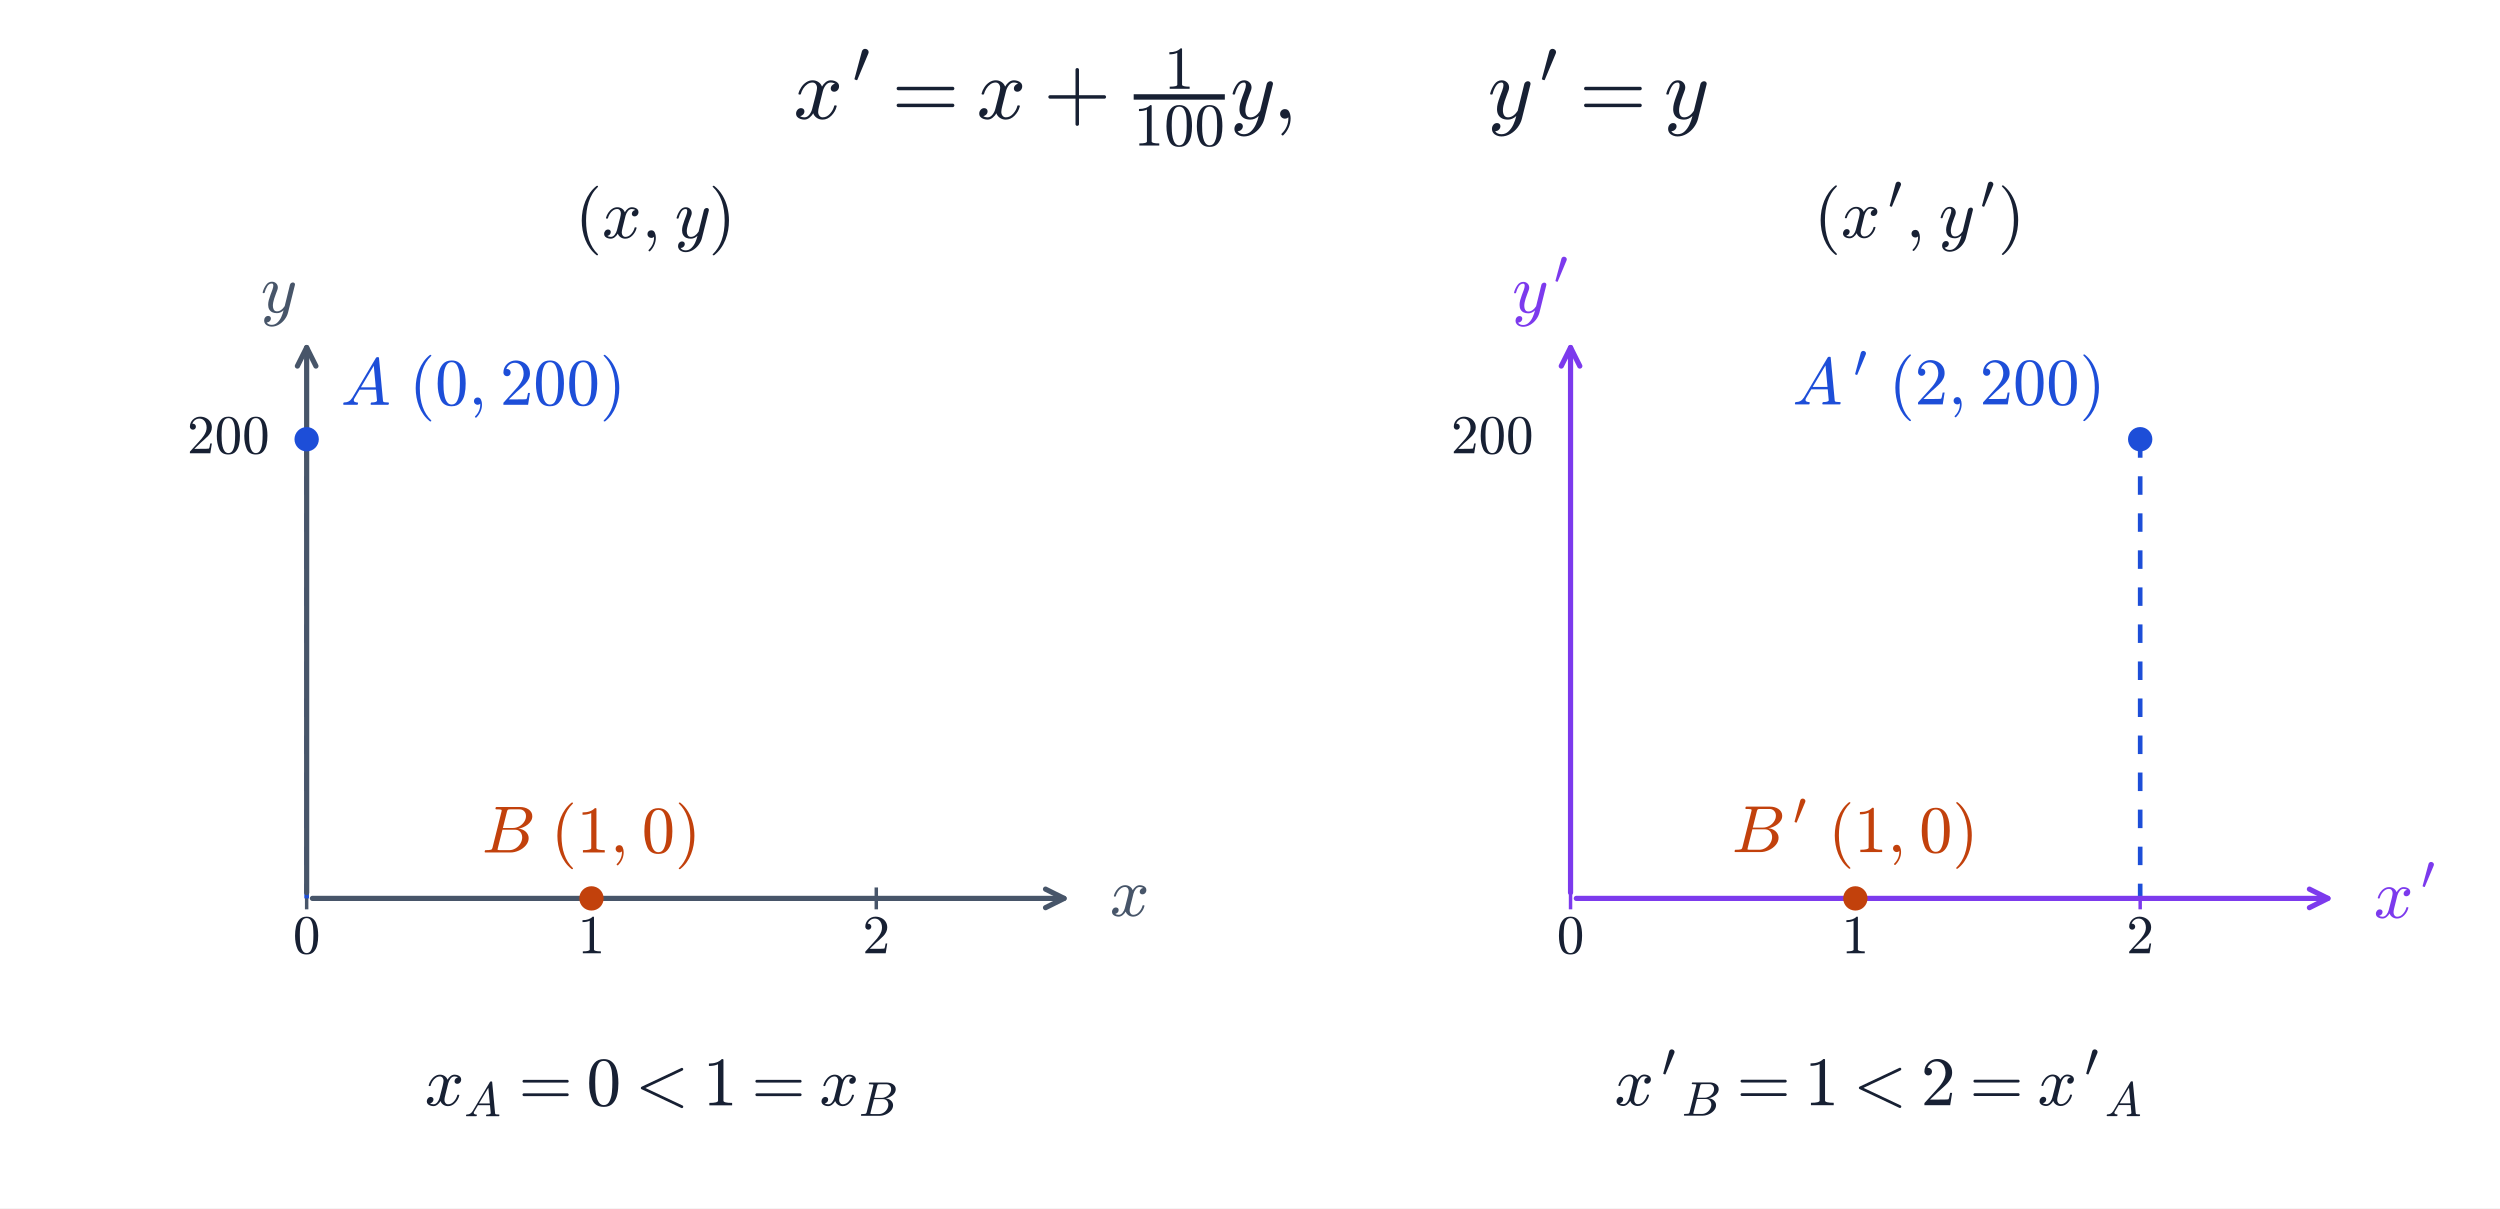
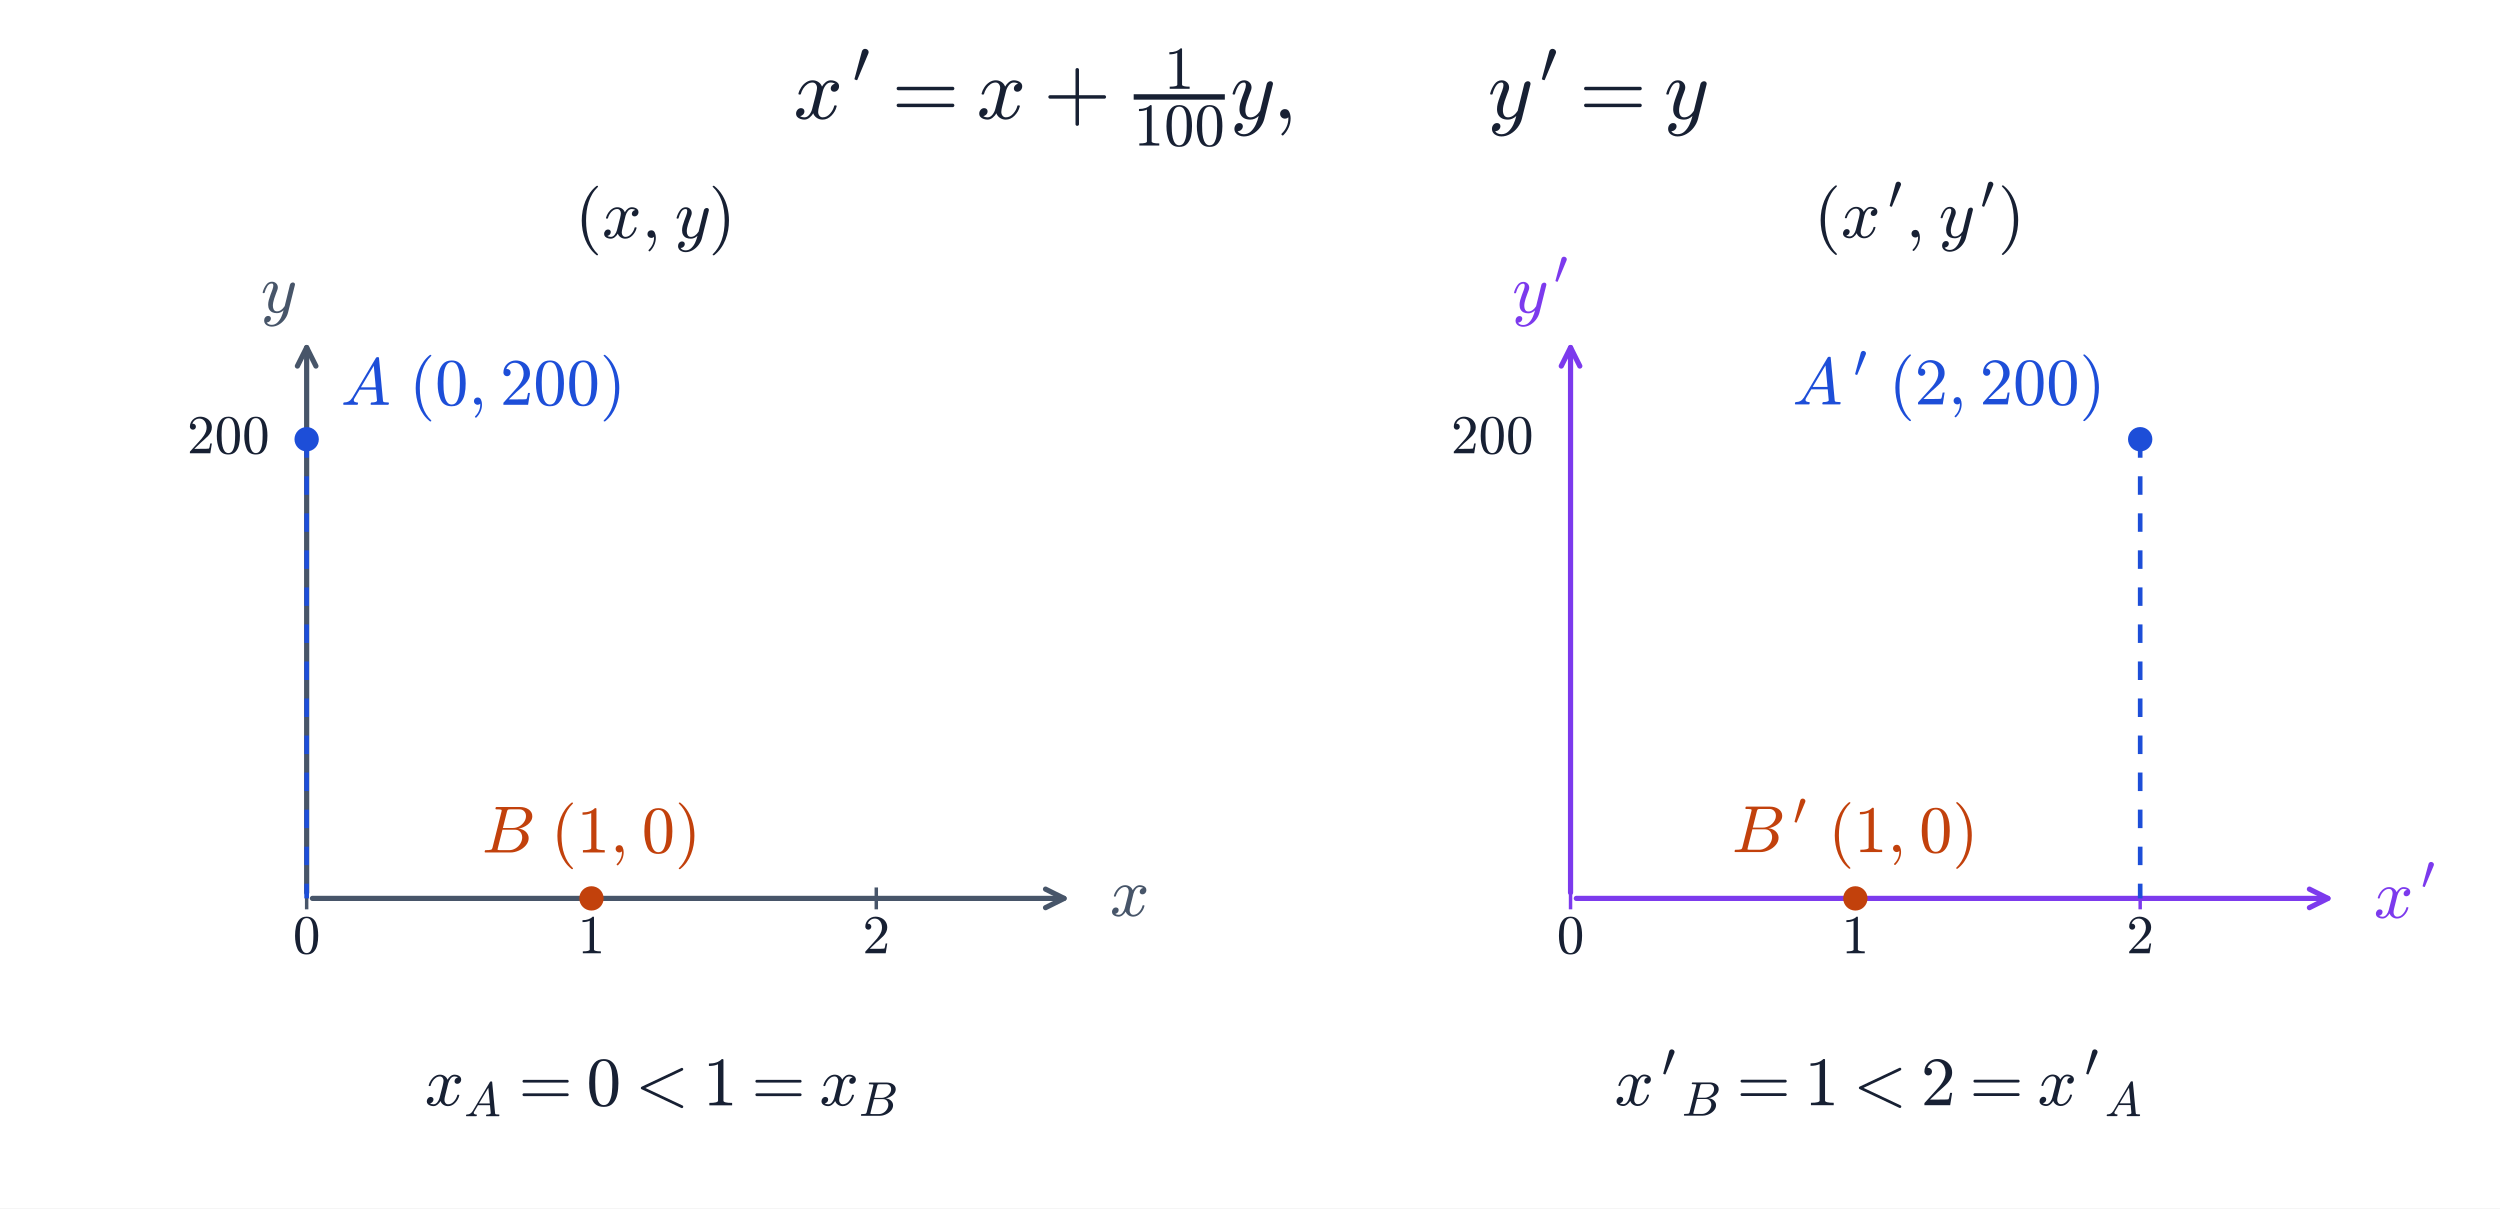
<svg xmlns="http://www.w3.org/2000/svg" xmlns:xlink="http://www.w3.org/1999/xlink" width="864pt" height="417.6pt" viewBox="0 0 864 417.6" version="1.1">
  <defs>
    <style type="text/css">*{stroke-linejoin: round; stroke-linecap: butt}</style>
  </defs>
  <g id="figure_1">
    <g id="patch_1">
      <path d="M 0 417.6 L 864 417.6 L 864 0 L 0 0 z " style="fill: #ffffff" />
    </g>
    <g id="axes_1">
      <g id="line2d_1">
        <path d="M 105.979 313.659 L 105.979 307.312 " clip-path="url(#p32f83be68c)" style="fill: none; stroke: #475569; stroke-width: 1.2; stroke-linecap: square" />
      </g>
      <g id="line2d_2">
        <path d="M 204.412 313.659 L 204.412 307.312 " clip-path="url(#p32f83be68c)" style="fill: none; stroke: #475569; stroke-width: 1.2; stroke-linecap: square" />
      </g>
      <g id="line2d_3">
        <path d="M 302.846 313.659 L 302.846 307.312 " clip-path="url(#p32f83be68c)" style="fill: none; stroke: #475569; stroke-width: 1.2; stroke-linecap: square" />
-       </g>
-       <g id="line2d_4">
-         <path d="M 105.979 151.798 L 105.979 310.486 " clip-path="url(#p32f83be68c)" style="fill: none; stroke-dasharray: 6.4,6.4; stroke-dashoffset: 0; stroke: #1d4ed8; stroke-width: 1.6" />
      </g>
      <g id="patch_2">
        <path d="M 107.978 310.486 Q 238.864 310.486 367.737 310.486 " style="fill: none; stroke: #475569; stroke-width: 1.8; stroke-linecap: round" />
        <path d="M 361.337 307.286 L 367.737 310.486 L 361.337 313.686 " style="fill: none; stroke: #475569; stroke-width: 1.8; stroke-linecap: round" />
      </g>
      <g id="patch_3">
        <path d="M 105.979 308.483 Q 105.979 213.288 105.979 120.104 " style="fill: none; stroke: #475569; stroke-width: 1.8; stroke-linecap: round" />
        <path d="M 102.779 126.504 L 105.979 120.104 L 109.179 126.504 " style="fill: none; stroke: #475569; stroke-width: 1.8; stroke-linecap: round" />
      </g>
      <g id="text_1">
        <g style="fill: #475569" transform="translate(383.5619 316.72) scale(0.24 -0.24)">
          <defs>
            <path id="Cmmi10-3f" d="M 500 184 Q 613 97 819 97 Q 1019 97 1172 289 Q 1325 481 1381 709 L 1672 1844 Q 1741 2153 1741 2266 Q 1741 2425 1652 2544 Q 1563 2663 1403 2663 Q 1200 2663 1022 2536 Q 844 2409 722 2214 Q 600 2019 550 1819 Q 538 1778 500 1778 L 422 1778 Q 372 1778 372 1838 L 372 1856 Q 434 2094 584 2320 Q 734 2547 951 2687 Q 1169 2828 1416 2828 Q 1650 2828 1839 2703 Q 2028 2578 2106 2363 Q 2216 2559 2386 2693 Q 2556 2828 2759 2828 Q 2897 2828 3040 2779 Q 3184 2731 3275 2631 Q 3366 2531 3366 2381 Q 3366 2219 3261 2101 Q 3156 1984 2994 1984 Q 2891 1984 2822 2050 Q 2753 2116 2753 2216 Q 2753 2350 2845 2451 Q 2938 2553 3066 2572 Q 2950 2663 2747 2663 Q 2541 2663 2389 2472 Q 2238 2281 2175 2047 L 1894 916 Q 1825 659 1825 494 Q 1825 331 1917 214 Q 2009 97 2163 97 Q 2463 97 2698 361 Q 2934 625 3009 941 Q 3022 978 3059 978 L 3138 978 Q 3163 978 3178 961 Q 3194 944 3194 922 Q 3194 916 3188 903 Q 3097 522 2806 225 Q 2516 -72 2150 -72 Q 1916 -72 1727 54 Q 1538 181 1459 397 Q 1359 209 1182 68 Q 1006 -72 806 -72 Q 669 -72 523 -23 Q 378 25 287 125 Q 197 225 197 378 Q 197 528 301 651 Q 406 775 563 775 Q 669 775 741 711 Q 813 647 813 544 Q 813 409 723 309 Q 634 209 500 184 z " transform="scale(0.015625)" />
          </defs>
          <use xlink:href="#Cmmi10-3f" transform="translate(0 0.8125)" />
        </g>
      </g>
      <g id="text_2">
        <g style="fill: #475569" transform="translate(90.13521 108.1584) scale(0.24 -0.24)">
          <defs>
            <path id="Cmmi10-72" d="M 538 -916 Q 672 -1147 1006 -1147 Q 1309 -1147 1531 -934 Q 1753 -722 1889 -420 Q 2025 -119 2100 197 Q 1816 -72 1484 -72 Q 1231 -72 1053 15 Q 875 103 776 276 Q 678 450 678 697 Q 678 906 734 1126 Q 791 1347 892 1617 Q 994 1888 1069 2088 Q 1153 2322 1153 2472 Q 1153 2663 1013 2663 Q 759 2663 595 2402 Q 431 2141 353 1819 Q 341 1778 300 1778 L 225 1778 Q 172 1778 172 1838 L 172 1856 Q 275 2238 487 2533 Q 700 2828 1025 2828 Q 1253 2828 1411 2678 Q 1569 2528 1569 2297 Q 1569 2178 1516 2047 Q 1488 1969 1388 1706 Q 1288 1444 1234 1272 Q 1181 1100 1147 934 Q 1113 769 1113 603 Q 1113 391 1203 244 Q 1294 97 1491 97 Q 1888 97 2203 581 L 2688 2553 Q 2709 2638 2787 2698 Q 2866 2759 2956 2759 Q 3034 2759 3092 2709 Q 3150 2659 3150 2578 Q 3150 2541 3144 2528 L 2509 -19 Q 2425 -347 2200 -647 Q 1975 -947 1658 -1130 Q 1341 -1313 997 -1313 Q 831 -1313 668 -1248 Q 506 -1184 406 -1056 Q 306 -928 306 -756 Q 306 -581 409 -453 Q 513 -325 684 -325 Q 788 -325 858 -389 Q 928 -453 928 -556 Q 928 -703 818 -812 Q 709 -922 563 -922 Q 556 -919 550 -917 Q 544 -916 538 -916 z " transform="scale(0.015625)" />
          </defs>
          <use xlink:href="#Cmmi10-72" transform="translate(0 0.8125)" />
        </g>
      </g>
      <g id="text_3">
        <g style="fill: #172033" transform="translate(101.2286 329.5282) scale(0.19 -0.19)">
          <defs>
            <path id="Cmr10-28" d="M 1600 -141 Q 816 -141 533 504 Q 250 1150 250 2041 Q 250 2597 351 3087 Q 453 3578 754 3920 Q 1056 4263 1600 4263 Q 2022 4263 2290 4056 Q 2559 3850 2700 3523 Q 2841 3197 2892 2823 Q 2944 2450 2944 2041 Q 2944 1491 2842 1011 Q 2741 531 2444 195 Q 2147 -141 1600 -141 z M 1600 25 Q 1956 25 2131 390 Q 2306 756 2347 1200 Q 2388 1644 2388 2144 Q 2388 2625 2347 3031 Q 2306 3438 2132 3767 Q 1959 4097 1600 4097 Q 1238 4097 1063 3765 Q 888 3434 847 3029 Q 806 2625 806 2144 Q 806 1788 823 1472 Q 841 1156 916 820 Q 991 484 1158 254 Q 1325 25 1600 25 z " transform="scale(0.015625)" />
          </defs>
          <use xlink:href="#Cmr10-28" transform="translate(0 0.390625)" />
        </g>
      </g>
      <g id="text_4">
        <g style="fill: #172033" transform="translate(199.6624 329.5282) scale(0.19 -0.19)">
          <defs>
            <path id="Cmr10-64" d="M 594 0 L 594 225 Q 1394 225 1394 428 L 1394 3788 Q 1063 3628 556 3628 L 556 3853 Q 1341 3853 1741 4263 L 1831 4263 Q 1853 4263 1873 4245 Q 1894 4228 1894 4206 L 1894 428 Q 1894 225 2694 225 L 2694 0 L 594 0 z " transform="scale(0.015625)" />
          </defs>
          <use xlink:href="#Cmr10-64" transform="translate(0 0.390625)" />
        </g>
      </g>
      <g id="text_5">
        <g style="fill: #172033" transform="translate(298.0962 329.5282) scale(0.19 -0.19)">
          <defs>
            <path id="Cmr10-31" d="M 319 0 L 319 172 Q 319 188 331 206 L 1325 1306 Q 1550 1550 1690 1715 Q 1831 1881 1968 2097 Q 2106 2313 2186 2536 Q 2266 2759 2266 3009 Q 2266 3272 2169 3511 Q 2072 3750 1880 3894 Q 1688 4038 1416 4038 Q 1138 4038 916 3870 Q 694 3703 603 3438 Q 628 3444 672 3444 Q 816 3444 917 3347 Q 1019 3250 1019 3097 Q 1019 2950 917 2848 Q 816 2747 672 2747 Q 522 2747 420 2851 Q 319 2956 319 3097 Q 319 3338 409 3548 Q 500 3759 670 3923 Q 841 4088 1055 4175 Q 1269 4263 1509 4263 Q 1875 4263 2190 4108 Q 2506 3953 2690 3670 Q 2875 3388 2875 3009 Q 2875 2731 2753 2481 Q 2631 2231 2440 2026 Q 2250 1822 1953 1562 Q 1656 1303 1563 1216 L 838 519 L 1453 519 Q 1906 519 2211 526 Q 2516 534 2534 550 Q 2609 631 2688 1141 L 2875 1141 L 2694 0 L 319 0 z " transform="scale(0.015625)" />
          </defs>
          <use xlink:href="#Cmr10-31" transform="translate(0 0.390625)" />
        </g>
      </g>
      <g id="text_6">
        <g style="fill: #172033" transform="translate(64.6822 156.7331) scale(0.19 -0.19)">
          <use xlink:href="#Cmr10-31" transform="translate(0 0.390625)" />
          <use xlink:href="#Cmr10-28" transform="translate(50 0.390625)" />
          <use xlink:href="#Cmr10-28" transform="translate(100 0.390625)" />
        </g>
      </g>
      <g id="text_7">
        <g style="fill: #1d4ed8" transform="translate(117.7906 139.896) scale(0.23 -0.23)">
          <defs>
            <path id="Cmmi10-5c" d="M 288 0 Q 225 0 225 84 Q 250 225 306 225 Q 566 225 755 328 Q 944 431 1081 647 Q 1094 659 1094 659 L 3378 4513 Q 3428 4581 3500 4581 L 3584 4581 Q 3603 4581 3622 4573 Q 3641 4566 3655 4548 Q 3669 4531 3669 4513 L 4056 378 Q 4056 350 4084 294 Q 4147 225 4563 225 Q 4628 225 4628 141 Q 4606 56 4592 28 Q 4578 0 4519 0 L 2919 0 Q 2859 0 2859 84 Q 2894 225 2944 225 Q 3450 225 3481 397 L 3384 1453 L 1806 1453 L 1294 594 Q 1247 525 1247 434 Q 1247 322 1355 273 Q 1463 225 1594 225 Q 1656 225 1656 141 Q 1634 50 1621 25 Q 1609 0 1550 0 L 288 0 z M 1931 1678 L 3359 1678 L 3169 3750 L 1931 1678 z " transform="scale(0.015625)" />
            <path id="Cmr10-77" d="M 1984 -1588 Q 1628 -1306 1370 -942 Q 1113 -578 948 -165 Q 784 247 703 697 Q 622 1147 622 1600 Q 622 2059 703 2509 Q 784 2959 951 3375 Q 1119 3791 1378 4153 Q 1638 4516 1984 4788 Q 1984 4800 2016 4800 L 2075 4800 Q 2094 4800 2109 4783 Q 2125 4766 2125 4744 Q 2125 4716 2113 4703 Q 1800 4397 1592 4047 Q 1384 3697 1257 3301 Q 1131 2906 1075 2482 Q 1019 2059 1019 1600 Q 1019 -434 2106 -1491 Q 2125 -1509 2125 -1544 Q 2125 -1559 2108 -1579 Q 2091 -1600 2075 -1600 L 2016 -1600 Q 1984 -1600 1984 -1588 z " transform="scale(0.015625)" />
            <path id="Cmmi10-2c" d="M 634 -1153 Q 634 -1125 659 -1100 Q 891 -878 1019 -587 Q 1147 -297 1147 25 L 1147 103 Q 1044 0 891 0 Q 744 0 641 103 Q 538 206 538 353 Q 538 503 641 603 Q 744 703 891 703 Q 1119 703 1216 492 Q 1313 281 1313 25 Q 1313 -331 1170 -651 Q 1028 -972 769 -1228 Q 744 -1241 728 -1241 Q 697 -1241 665 -1212 Q 634 -1184 634 -1153 z " transform="scale(0.015625)" />
            <path id="Cmr10-44" d="M 416 -1600 Q 359 -1600 359 -1544 Q 359 -1516 372 -1503 Q 1466 -434 1466 1600 Q 1466 3634 384 4691 Q 359 4706 359 4744 Q 359 4766 376 4783 Q 394 4800 416 4800 L 475 4800 Q 494 4800 506 4788 Q 966 4425 1272 3906 Q 1578 3388 1720 2800 Q 1863 2213 1863 1600 Q 1863 1147 1786 708 Q 1709 269 1542 -157 Q 1375 -584 1119 -945 Q 863 -1306 506 -1588 Q 494 -1600 475 -1600 L 416 -1600 z " transform="scale(0.015625)" />
          </defs>
          <use xlink:href="#Cmmi10-5c" />
          <use xlink:href="#Cmr10-77" transform="translate(102.7781 0)" />
          <use xlink:href="#Cmr10-28" transform="translate(141.5964 0)" />
          <use xlink:href="#Cmmi10-2c" transform="translate(191.5964 0)" />
          <use xlink:href="#Cmr10-31" transform="translate(239.282 0)" />
          <use xlink:href="#Cmr10-28" transform="translate(289.282 0)" />
          <use xlink:href="#Cmr10-28" transform="translate(339.282 0)" />
          <use xlink:href="#Cmr10-44" transform="translate(389.282 0)" />
        </g>
      </g>
      <g id="text_8">
        <g style="fill: #c2410c" transform="translate(166.5774 294.6168) scale(0.23 -0.23)">
          <defs>
            <path id="Cmmi10-34" d="M 319 0 Q 256 0 256 84 Q 259 100 268 137 Q 278 175 293 200 Q 309 225 341 225 Q 522 225 656 234 Q 791 244 884 269 Q 959 297 1006 441 L 1881 3956 Q 1894 4019 1894 4044 Q 1894 4113 1819 4122 Q 1697 4147 1356 4147 Q 1294 4147 1294 4231 Q 1297 4247 1306 4286 Q 1316 4325 1333 4348 Q 1350 4372 1375 4372 L 3669 4372 Q 3878 4372 4083 4320 Q 4288 4269 4461 4156 Q 4634 4044 4736 3876 Q 4838 3709 4838 3488 Q 4838 3247 4714 3040 Q 4591 2834 4395 2681 Q 4200 2528 3973 2429 Q 3747 2331 3500 2284 Q 3675 2284 3854 2215 Q 4034 2147 4175 2028 Q 4316 1909 4402 1743 Q 4488 1578 4488 1388 Q 4488 1003 4219 684 Q 3950 366 3542 183 Q 3134 0 2753 0 L 319 0 z M 1497 275 Q 1497 225 1716 225 L 2631 225 Q 2944 225 3231 398 Q 3519 572 3692 859 Q 3866 1147 3866 1459 Q 3866 1650 3786 1820 Q 3706 1991 3556 2089 Q 3406 2188 3213 2188 L 1966 2188 L 1522 416 Q 1497 328 1497 275 z M 2009 2356 L 2981 2356 Q 3288 2356 3577 2512 Q 3866 2669 4048 2937 Q 4231 3206 4231 3506 Q 4231 3784 4057 3965 Q 3884 4147 3609 4147 L 2731 4147 Q 2559 4147 2500 4115 Q 2441 4084 2400 3928 L 2009 2356 z " transform="scale(0.015625)" />
          </defs>
          <use xlink:href="#Cmmi10-34" />
          <use xlink:href="#Cmr10-77" transform="translate(103.5593 0)" />
          <use xlink:href="#Cmr10-64" transform="translate(142.3777 0)" />
          <use xlink:href="#Cmmi10-2c" transform="translate(192.3777 0)" />
          <use xlink:href="#Cmr10-28" transform="translate(240.0633 0)" />
          <use xlink:href="#Cmr10-44" transform="translate(290.0633 0)" />
        </g>
      </g>
      <g id="text_9">
        <g style="fill: #172033" transform="translate(198.72 82.224) scale(0.24 -0.24)">
          <use xlink:href="#Cmr10-77" />
          <use xlink:href="#Cmmi10-3f" transform="translate(38.81836 0)" />
          <use xlink:href="#Cmmi10-2c" transform="translate(95.89844 0)" />
          <use xlink:href="#Cmmi10-72" transform="translate(143.584 0)" />
          <use xlink:href="#Cmr10-44" transform="translate(192.6075 0)" />
        </g>
      </g>
+       <g id="line2d_4">
+         <path d="M 105.979 151.798 L 105.979 310.486 " clip-path="url(#p32f83be68c)" style="fill: none; stroke-dasharray: 6.4,6.4; stroke-dashoffset: 0; stroke: #1d4ed8; stroke-width: 1.6" />
+       </g>
      <g id="PathCollection_1">
        <defs>
          <path id="mdd2bf921e7" d="M 0 3.708 C 0.983 3.708 1.927 3.317 2.622 2.622 C 3.317 1.927 3.708 0.983 3.708 0 C 3.708 -0.983 3.317 -1.927 2.622 -2.622 C 1.927 -3.317 0.983 -3.708 0 -3.708 C -0.983 -3.708 -1.927 -3.317 -2.622 -2.622 C -3.317 -1.927 -3.708 -0.983 -3.708 0 C -3.708 0.983 -3.317 1.927 -2.622 2.622 C -1.927 3.317 -0.983 3.708 0 3.708 z " style="stroke: #1d4ed8" />
        </defs>
        <g clip-path="url(#p32f83be68c)">
          <use xlink:href="#mdd2bf921e7" x="105.979" y="151.798" style="fill: #1d4ed8; stroke: #1d4ed8" />
        </g>
      </g>
      <g id="PathCollection_2">
        <defs>
          <path id="mfcb2bbe939" d="M 0 3.708 C 0.983 3.708 1.927 3.317 2.622 2.622 C 3.317 1.927 3.708 0.983 3.708 0 C 3.708 -0.983 3.317 -1.927 2.622 -2.622 C 1.927 -3.317 0.983 -3.708 0 -3.708 C -0.983 -3.708 -1.927 -3.317 -2.622 -2.622 C -3.317 -1.927 -3.708 -0.983 -3.708 0 C -3.708 0.983 -3.317 1.927 -2.622 2.622 C -1.927 3.317 -0.983 3.708 0 3.708 z " style="stroke: #c2410c" />
        </defs>
        <g clip-path="url(#p32f83be68c)">
          <use xlink:href="#mfcb2bbe939" x="204.412" y="310.486" style="fill: #c2410c; stroke: #c2410c" />
        </g>
      </g>
    </g>
    <g id="axes_2">
      <g id="line2d_5">
        <path d="M 542.779 313.659 L 542.779 307.312 " clip-path="url(#p72079161a2)" style="fill: none; stroke: #7c3aed; stroke-width: 1.2; stroke-linecap: square" />
      </g>
      <g id="line2d_6">
        <path d="M 641.212 313.659 L 641.212 307.312 " clip-path="url(#p72079161a2)" style="fill: none; stroke: #7c3aed; stroke-width: 1.2; stroke-linecap: square" />
      </g>
      <g id="line2d_7">
        <path d="M 739.646 313.659 L 739.646 307.312 " clip-path="url(#p72079161a2)" style="fill: none; stroke: #7c3aed; stroke-width: 1.2; stroke-linecap: square" />
-       </g>
-       <g id="line2d_8">
-         <path d="M 739.646 151.798 L 739.646 310.486 " clip-path="url(#p72079161a2)" style="fill: none; stroke-dasharray: 6.4,6.4; stroke-dashoffset: 0; stroke: #1d4ed8; stroke-width: 1.6" />
      </g>
      <g id="patch_4">
        <path d="M 544.778 310.486 Q 675.664 310.486 804.537 310.486 " style="fill: none; stroke: #7c3aed; stroke-width: 1.8; stroke-linecap: round" />
        <path d="M 798.137 307.286 L 804.537 310.486 L 798.137 313.686 " style="fill: none; stroke: #7c3aed; stroke-width: 1.8; stroke-linecap: round" />
      </g>
      <g id="patch_5">
        <path d="M 542.779 308.483 Q 542.779 213.288 542.779 120.104 " style="fill: none; stroke: #7c3aed; stroke-width: 1.8; stroke-linecap: round" />
        <path d="M 539.579 126.504 L 542.779 120.104 L 545.979 126.504 " style="fill: none; stroke: #7c3aed; stroke-width: 1.8; stroke-linecap: round" />
      </g>
      <g id="text_10">
        <g style="fill: #7c3aed" transform="translate(820.3619 317.3228) scale(0.24 -0.24)">
          <defs>
            <path id="Cmsy10-49" d="M 225 347 Q 184 359 184 409 L 966 3316 Q 1003 3434 1093 3506 Q 1184 3578 1300 3578 Q 1450 3578 1564 3479 Q 1678 3381 1678 3231 Q 1678 3166 1644 3084 L 488 319 Q 466 275 428 275 Q 394 275 320 306 Q 247 338 225 347 z " transform="scale(0.015625)" />
          </defs>
          <use xlink:href="#Cmmi10-3f" transform="translate(0 0.576391)" />
          <use xlink:href="#Cmsy10-49" transform="translate(68.34026 41.86563) scale(0.7)" />
        </g>
      </g>
      <g id="text_11">
        <g style="fill: #7c3aed" transform="translate(522.6152 108.1584) scale(0.24 -0.24)">
          <use xlink:href="#Cmmi10-72" transform="translate(0 0.576391)" />
          <use xlink:href="#Cmsy10-49" transform="translate(60.28362 41.86563) scale(0.7)" />
        </g>
      </g>
      <g id="text_12">
        <g style="fill: #172033" transform="translate(538.0286 329.5282) scale(0.19 -0.19)">
          <use xlink:href="#Cmr10-28" transform="translate(0 0.390625)" />
        </g>
      </g>
      <g id="text_13">
        <g style="fill: #172033" transform="translate(636.4624 329.5282) scale(0.19 -0.19)">
          <use xlink:href="#Cmr10-64" transform="translate(0 0.390625)" />
        </g>
      </g>
      <g id="text_14">
        <g style="fill: #172033" transform="translate(734.8962 329.5282) scale(0.19 -0.19)">
          <use xlink:href="#Cmr10-31" transform="translate(0 0.390625)" />
        </g>
      </g>
      <g id="text_15">
        <g style="fill: #172033" transform="translate(501.4822 156.7331) scale(0.19 -0.19)">
          <use xlink:href="#Cmr10-31" transform="translate(0 0.390625)" />
          <use xlink:href="#Cmr10-28" transform="translate(50 0.390625)" />
          <use xlink:href="#Cmr10-28" transform="translate(100 0.390625)" />
        </g>
      </g>
      <g id="text_16">
        <g style="fill: #1d4ed8" transform="translate(619.5041 139.896) scale(0.23 -0.23)">
          <use xlink:href="#Cmmi10-5c" transform="translate(0 0.576391)" />
          <use xlink:href="#Cmsy10-49" transform="translate(92.01221 41.86563) scale(0.7)" />
          <use xlink:href="#Cmr10-77" transform="translate(144.7539 0.576391)" />
          <use xlink:href="#Cmr10-31" transform="translate(183.5722 0.576391)" />
          <use xlink:href="#Cmmi10-2c" transform="translate(233.5722 0.576391)" />
          <use xlink:href="#Cmr10-31" transform="translate(281.2578 0.576391)" />
          <use xlink:href="#Cmr10-28" transform="translate(331.2578 0.576391)" />
          <use xlink:href="#Cmr10-28" transform="translate(381.2578 0.576391)" />
          <use xlink:href="#Cmr10-44" transform="translate(431.2578 0.576391)" />
        </g>
      </g>
      <g id="text_17">
        <g style="fill: #c2410c" transform="translate(598.5474 294.6168) scale(0.23 -0.23)">
          <use xlink:href="#Cmmi10-34" transform="translate(0 0.576391)" />
          <use xlink:href="#Cmsy10-49" transform="translate(92.10768 41.86563) scale(0.7)" />
          <use xlink:href="#Cmr10-77" transform="translate(144.8493 0.576391)" />
          <use xlink:href="#Cmr10-64" transform="translate(183.6677 0.576391)" />
          <use xlink:href="#Cmmi10-2c" transform="translate(233.6677 0.576391)" />
          <use xlink:href="#Cmr10-28" transform="translate(281.3533 0.576391)" />
          <use xlink:href="#Cmr10-44" transform="translate(331.3533 0.576391)" />
        </g>
      </g>
      <g id="text_18">
        <g style="fill: #172033" transform="translate(626.88 82.224) scale(0.24 -0.24)">
          <use xlink:href="#Cmr10-77" transform="translate(0 0.576391)" />
          <use xlink:href="#Cmmi10-3f" transform="translate(38.81836 0.576391)" />
          <use xlink:href="#Cmsy10-49" transform="translate(107.1586 41.86563) scale(0.7)" />
          <use xlink:href="#Cmmi10-2c" transform="translate(132.1222 0.576391)" />
          <use xlink:href="#Cmmi10-72" transform="translate(179.8078 0.576391)" />
          <use xlink:href="#Cmsy10-49" transform="translate(240.0914 41.86563) scale(0.7)" />
          <use xlink:href="#Cmr10-44" transform="translate(265.055 0.576391)" />
        </g>
+       </g>
+       <g id="line2d_8">
+         <path d="M 739.646 151.798 L 739.646 310.486 " clip-path="url(#p72079161a2)" style="fill: none; stroke-dasharray: 6.4,6.4; stroke-dashoffset: 0; stroke: #1d4ed8; stroke-width: 1.6" />
      </g>
      <g id="PathCollection_3">
        <g clip-path="url(#p72079161a2)">
          <use xlink:href="#mdd2bf921e7" x="739.646" y="151.798" style="fill: #1d4ed8; stroke: #1d4ed8" />
        </g>
      </g>
      <g id="PathCollection_4">
        <g clip-path="url(#p72079161a2)">
          <use xlink:href="#mfcb2bbe939" x="641.212" y="310.486" style="fill: #c2410c; stroke: #c2410c" />
        </g>
      </g>
    </g>
    <g id="text_19">
      <g style="fill: #172033" transform="translate(274.2 41.304) scale(0.3 -0.3)">
        <defs>
          <path id="Cmr10-29" d="M 481 850 Q 428 850 393 890 Q 359 931 359 978 Q 359 1031 393 1068 Q 428 1106 481 1106 L 4500 1106 Q 4547 1106 4581 1068 Q 4616 1031 4616 978 Q 4616 931 4581 890 Q 4547 850 4500 850 L 481 850 z M 481 2094 Q 428 2094 393 2131 Q 359 2169 359 2222 Q 359 2269 393 2309 Q 428 2350 481 2350 L 4500 2350 Q 4547 2350 4581 2309 Q 4616 2269 4616 2222 Q 4616 2169 4581 2131 Q 4547 2094 4500 2094 L 481 2094 z " transform="scale(0.015625)" />
          <path id="Cmr10-4c" d="M 481 1472 Q 428 1472 393 1512 Q 359 1553 359 1600 Q 359 1647 393 1687 Q 428 1728 481 1728 L 2363 1728 L 2363 3616 Q 2363 3666 2400 3698 Q 2438 3731 2491 3731 Q 2538 3731 2578 3698 Q 2619 3666 2619 3616 L 2619 1728 L 4500 1728 Q 4547 1728 4581 1687 Q 4616 1647 4616 1600 Q 4616 1553 4581 1512 Q 4547 1472 4500 1472 L 2619 1472 L 2619 -416 Q 2619 -466 2578 -498 Q 2538 -531 2491 -531 Q 2438 -531 2400 -498 Q 2363 -466 2363 -416 L 2363 1472 L 481 1472 z " transform="scale(0.015625)" />
        </defs>
        <use xlink:href="#Cmmi10-3f" transform="translate(0 0.998437)" />
        <use xlink:href="#Cmsy10-49" transform="translate(68.34026 42.28767) scale(0.7)" />
        <use xlink:href="#Cmr10-29" transform="translate(113.3039 0.998437)" />
        <use xlink:href="#Cmmi10-3f" transform="translate(210.9895 0.998437)" />
        <use xlink:href="#Cmr10-4c" transform="translate(288.0696 0.998437)" />
        <use xlink:href="#Cmr10-64" transform="translate(427.0052 35.37344) scale(0.7)" />
        <use xlink:href="#Cmr10-64" transform="translate(392.0052 -30.00313) scale(0.7)" />
        <use xlink:href="#Cmr10-28" transform="translate(427.0052 -30.00313) scale(0.7)" />
        <use xlink:href="#Cmr10-28" transform="translate(462.0052 -30.00313) scale(0.7)" />
        <use xlink:href="#Cmmi10-72" transform="translate(503.2552 0.998437)" />
        <use xlink:href="#Cmmi10-2c" transform="translate(552.2787 0.998437)" />
        <use xlink:href="#Cmmi10-72" transform="translate(799.9649 0.998437)" />
        <use xlink:href="#Cmsy10-49" transform="translate(860.2485 42.28767) scale(0.7)" />
        <use xlink:href="#Cmr10-29" transform="translate(905.2121 0.998437)" />
        <use xlink:href="#Cmmi10-72" transform="translate(1002.898 0.998437)" />
        <path d="M 392.005 22.873 L 392.005 29.123 L 497.005 29.123 L 497.005 22.873 L 392.005 22.873 z " />
      </g>
    </g>
    <g id="text_20">
      <g style="fill: #172033" transform="translate(146.76 382.104) scale(0.24 -0.24)">
        <defs>
          <path id="Cmmi10-63" d="M 594 1491 Q 531 1519 531 1600 Q 531 1681 616 1722 L 4269 3444 Q 4294 3456 4313 3456 Q 4369 3456 4405 3417 Q 4441 3378 4441 3328 Q 4441 3250 4366 3206 L 959 1600 L 4384 -19 Q 4441 -38 4441 -128 Q 4441 -178 4405 -217 Q 4369 -256 4313 -256 Q 4294 -256 4269 -244 L 594 1491 z " transform="scale(0.015625)" />
        </defs>
        <use xlink:href="#Cmmi10-3f" transform="translate(0 0.390625)" />
        <use xlink:href="#Cmmi10-5c" transform="translate(57.08008 -15.26963) scale(0.7)" />
        <use xlink:href="#Cmr10-29" transform="translate(135.3006 0.390625)" />
        <use xlink:href="#Cmr10-28" transform="translate(232.9862 0.390625)" />
        <use xlink:href="#Cmmi10-63" transform="translate(302.9862 0.390625)" />
        <use xlink:href="#Cmr10-64" transform="translate(400.6718 0.390625)" />
        <use xlink:href="#Cmr10-29" transform="translate(470.6719 0.390625)" />
        <use xlink:href="#Cmmi10-3f" transform="translate(568.3575 0.390625)" />
        <use xlink:href="#Cmmi10-34" transform="translate(625.4376 -14.60934) scale(0.7)" />
      </g>
    </g>
    <g id="text_21">
      <g style="fill: #172033" transform="translate(557.928 382.104) scale(0.24 -0.24)">
        <use xlink:href="#Cmmi10-3f" transform="translate(0 0.576391)" />
        <use xlink:href="#Cmsy10-49" transform="translate(68.34026 41.86563) scale(0.7)" />
        <use xlink:href="#Cmmi10-34" transform="translate(97.30813 -14.42357) scale(0.7)" />
        <use xlink:href="#Cmr10-29" transform="translate(176.0755 0.576391)" />
        <use xlink:href="#Cmr10-64" transform="translate(273.7611 0.576391)" />
        <use xlink:href="#Cmmi10-63" transform="translate(343.7611 0.576391)" />
        <use xlink:href="#Cmr10-31" transform="translate(441.4467 0.576391)" />
        <use xlink:href="#Cmr10-29" transform="translate(511.4468 0.576391)" />
        <use xlink:href="#Cmmi10-3f" transform="translate(609.1324 0.576391)" />
        <use xlink:href="#Cmsy10-49" transform="translate(677.4727 41.86563) scale(0.7)" />
        <use xlink:href="#Cmmi10-5c" transform="translate(706.4405 -15.08387) scale(0.7)" />
      </g>
    </g>
  </g>
  <defs>
    <clipPath id="p32f83be68c">
      <rect x="51.84" y="100.224" width="349.44" height="238.032" />
    </clipPath>
    <clipPath id="p72079161a2">
      <rect x="488.64" y="100.224" width="349.44" height="238.032" />
    </clipPath>
  </defs>
</svg>
